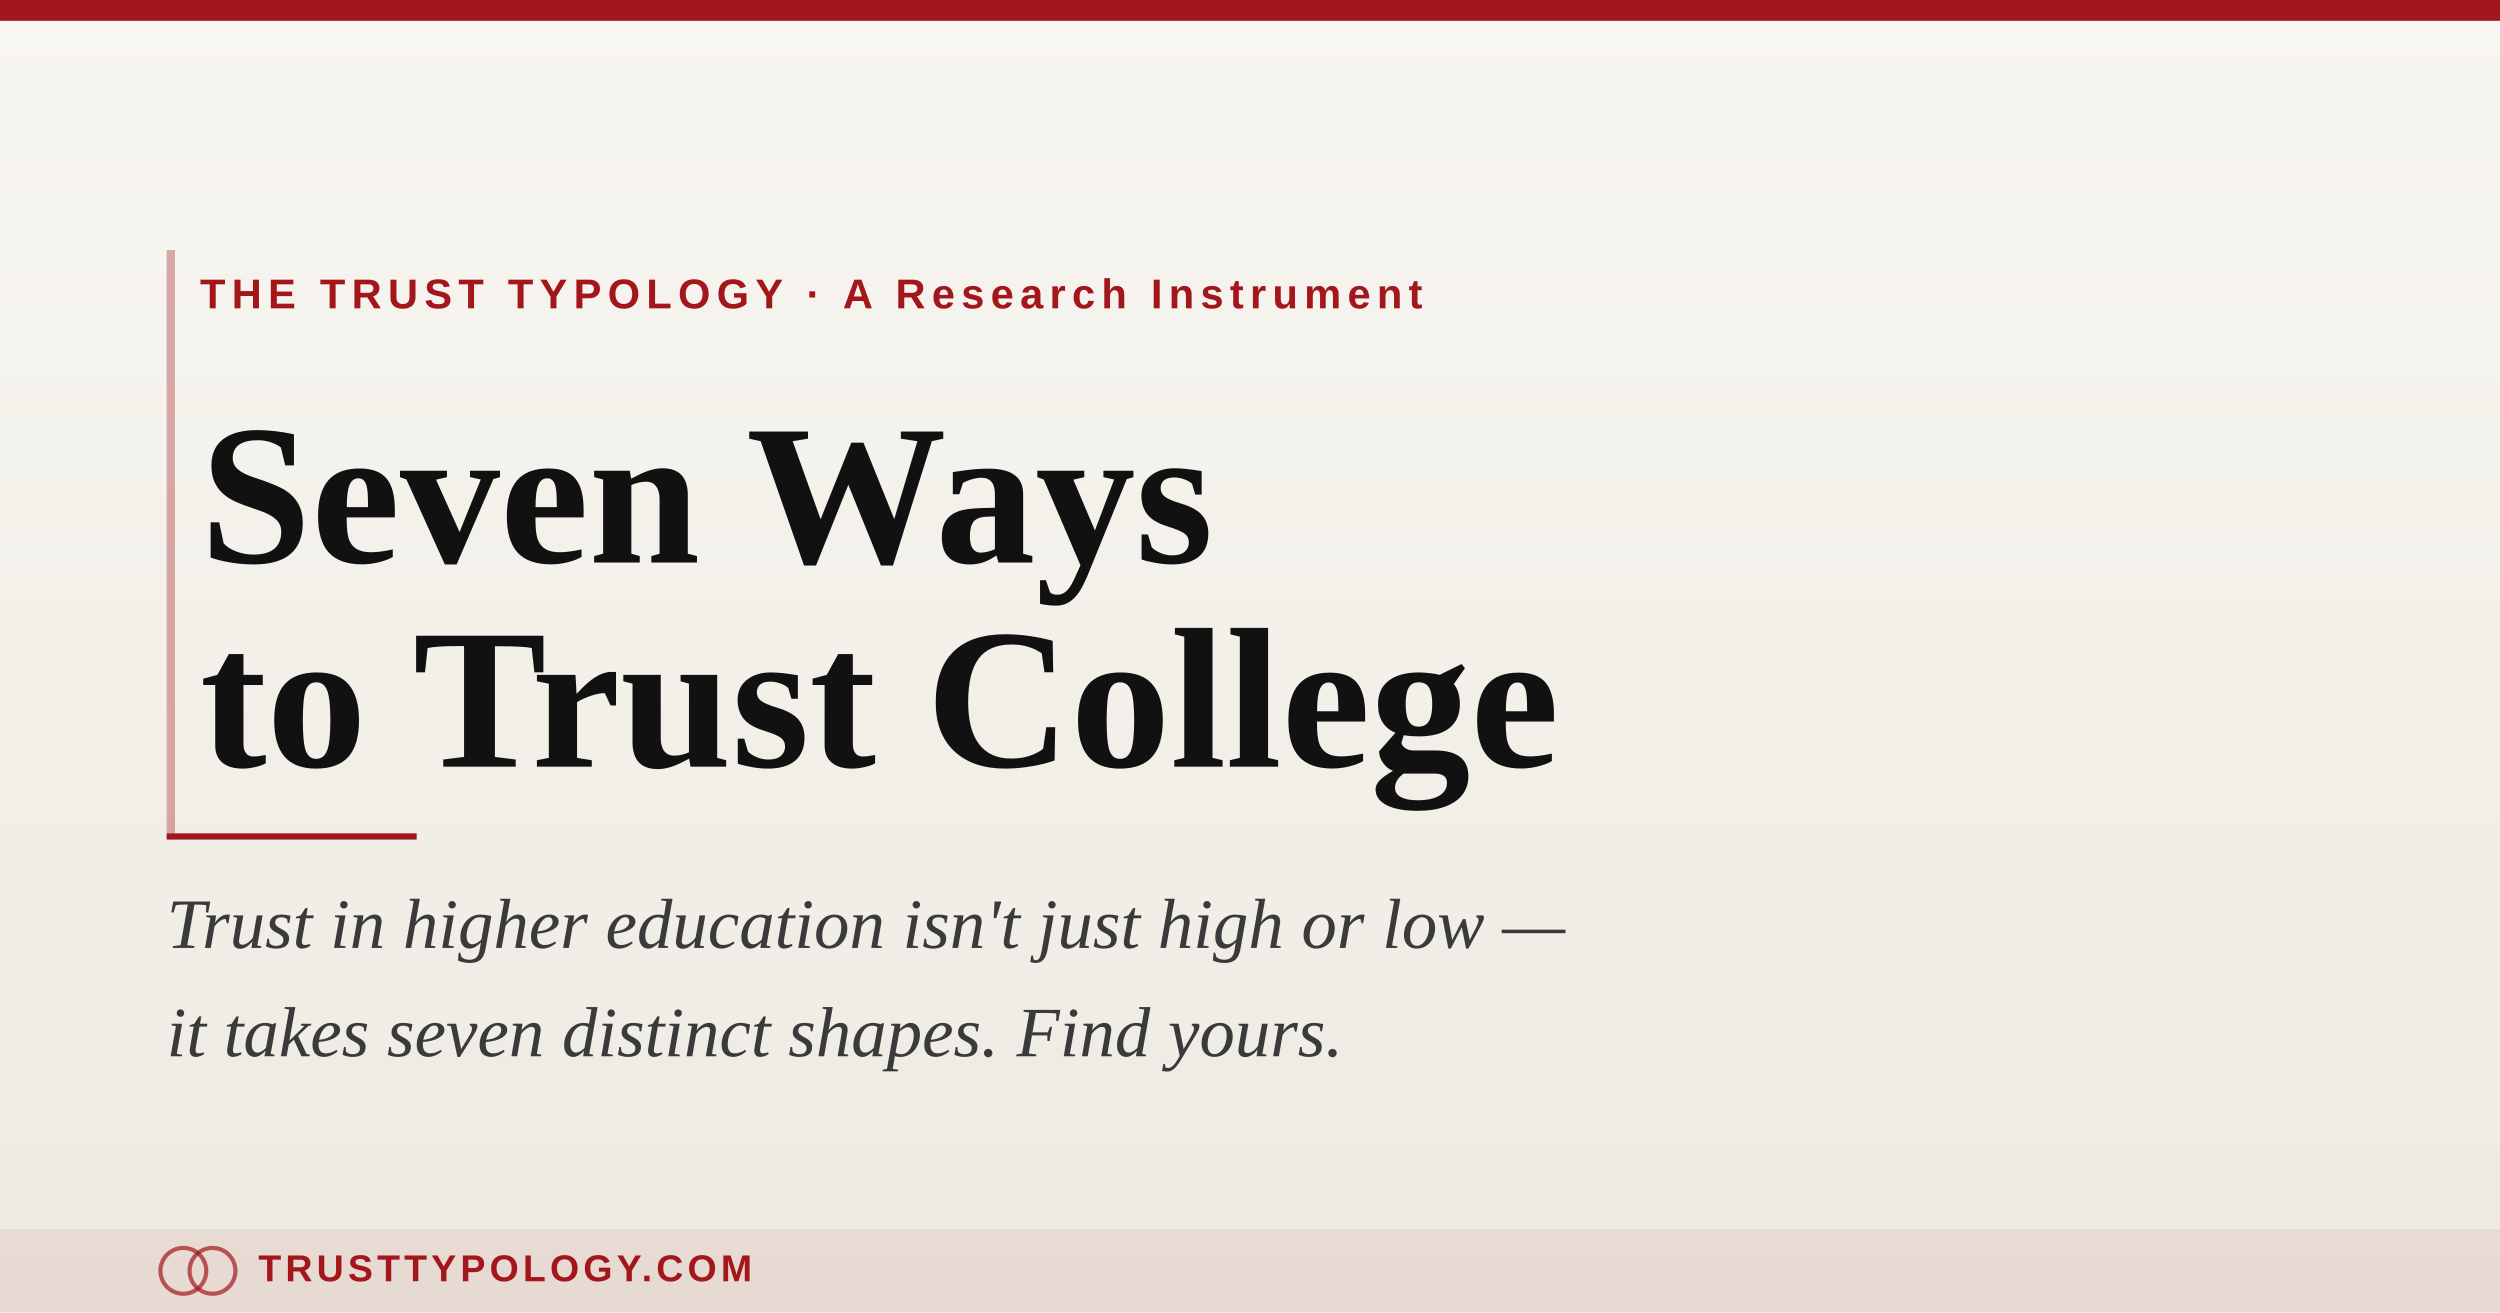
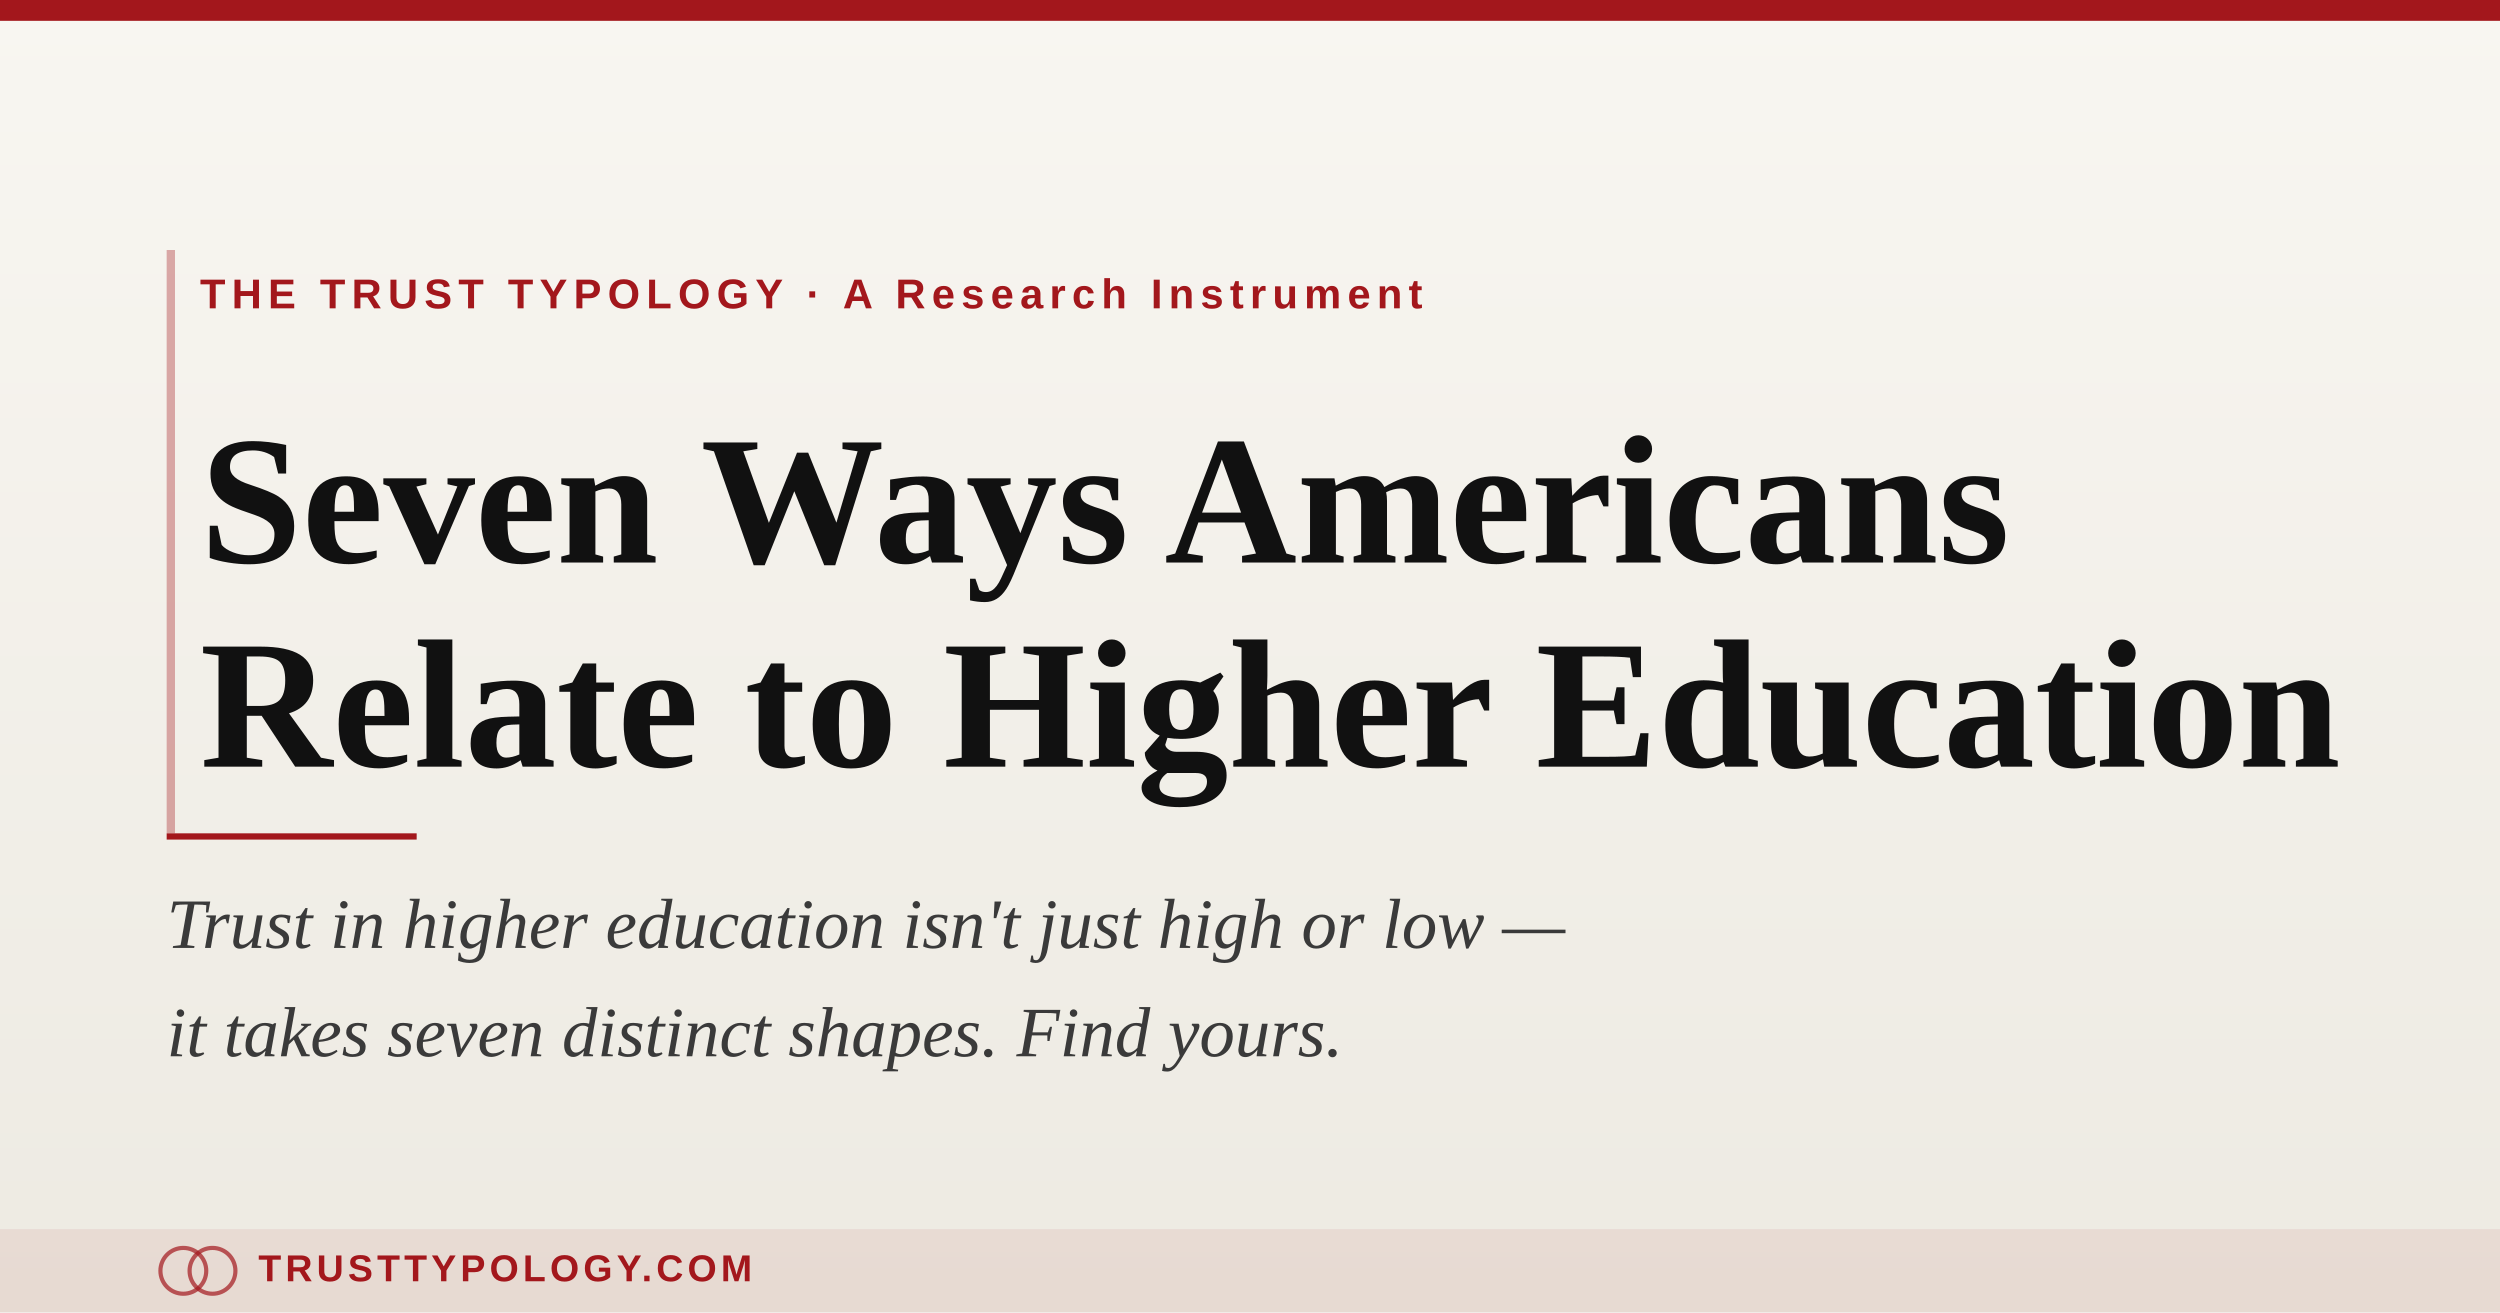
<svg xmlns="http://www.w3.org/2000/svg" width="1200" height="630" viewBox="0 0 1200 630">
  <defs>
    <linearGradient id="bg" x1="0" y1="0" x2="0" y2="1">
      <stop offset="0%" stop-color="#f8f6f1" />
      <stop offset="100%" stop-color="#edeae2" />
    </linearGradient>
  </defs>
  <rect width="1200" height="630" fill="url(#bg)" />
  <rect x="0" y="0" width="1200" height="10" fill="#A3171C" />
  <rect x="80" y="120" width="4" height="280" fill="#A3171C" opacity="0.35" />
  <text x="96" y="148" font-family="Arial,'Helvetica Neue',sans-serif" font-size="20" letter-spacing="3" fill="#A3171C" font-weight="700">THE TRUST TYPOLOGY  ·  A Research Instrument</text>
-   <text x="96" y="270" font-family="Georgia,'Times New Roman',serif" font-size="96" fill="#111" font-weight="700">Seven Ways</text>
-   <text x="96" y="368" font-family="Georgia,'Times New Roman',serif" font-size="96" fill="#111" font-weight="700">to Trust College</text>
+   <text x="96" y="270" font-family="Georgia,'Times New Roman',serif" font-size="88" fill="#111" font-weight="700">Seven Ways Americans</text>
+   <text x="96" y="368" font-family="Georgia,'Times New Roman',serif" font-size="88" fill="#111" font-weight="700">Relate to Higher Education</text>
  <rect x="80" y="400" width="120" height="3" fill="#A3171C" />
  <text x="80" y="455" font-family="Georgia,'Times New Roman',serif" font-size="34" fill="#3a3a3a" font-style="italic">Trust in higher education isn't just high or low —</text>
  <text x="80" y="507" font-family="Georgia,'Times New Roman',serif" font-size="34" fill="#3a3a3a" font-style="italic">it takes seven distinct shapes. Find yours.</text>
  <rect x="0" y="590" width="1200" height="40" fill="#A3171C" opacity="0.08" />
  <circle cx="88" cy="610" r="11" fill="none" stroke="#A3171C" stroke-width="2" opacity="0.7" />
  <circle cx="102" cy="610" r="11" fill="none" stroke="#A3171C" stroke-width="2" opacity="0.7" />
  <text x="124" y="615" font-family="Arial,'Helvetica Neue',sans-serif" font-size="18" letter-spacing="2" fill="#A3171C" font-weight="700">TRUSTTYPOLOGY.COM</text>
</svg>
